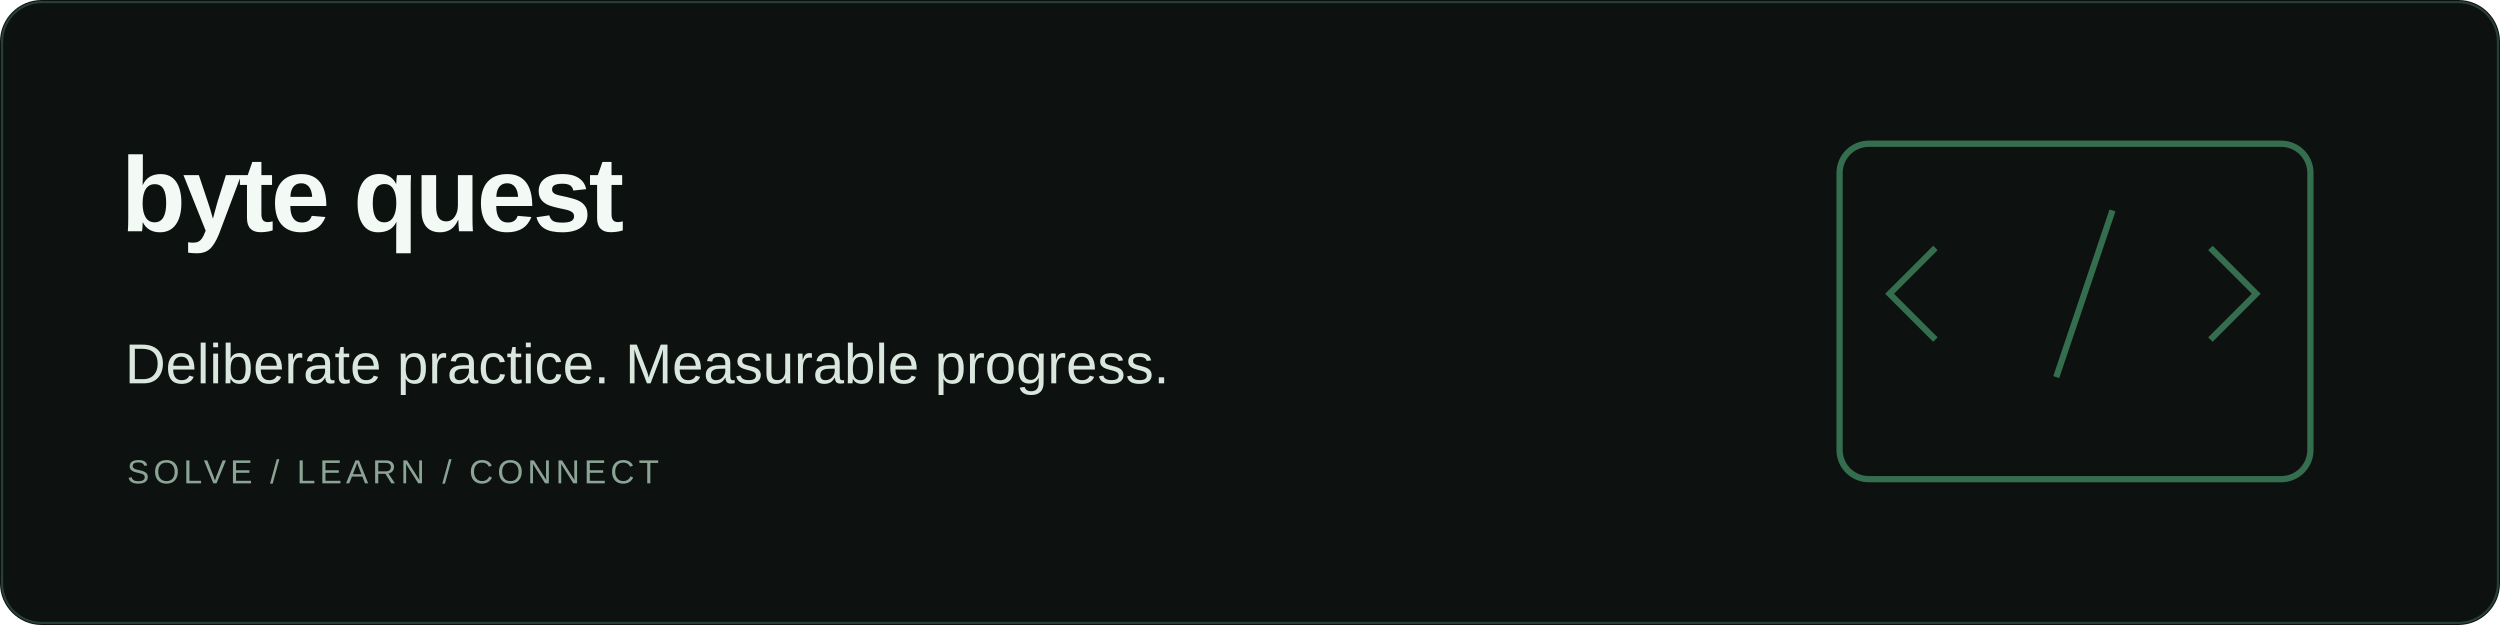
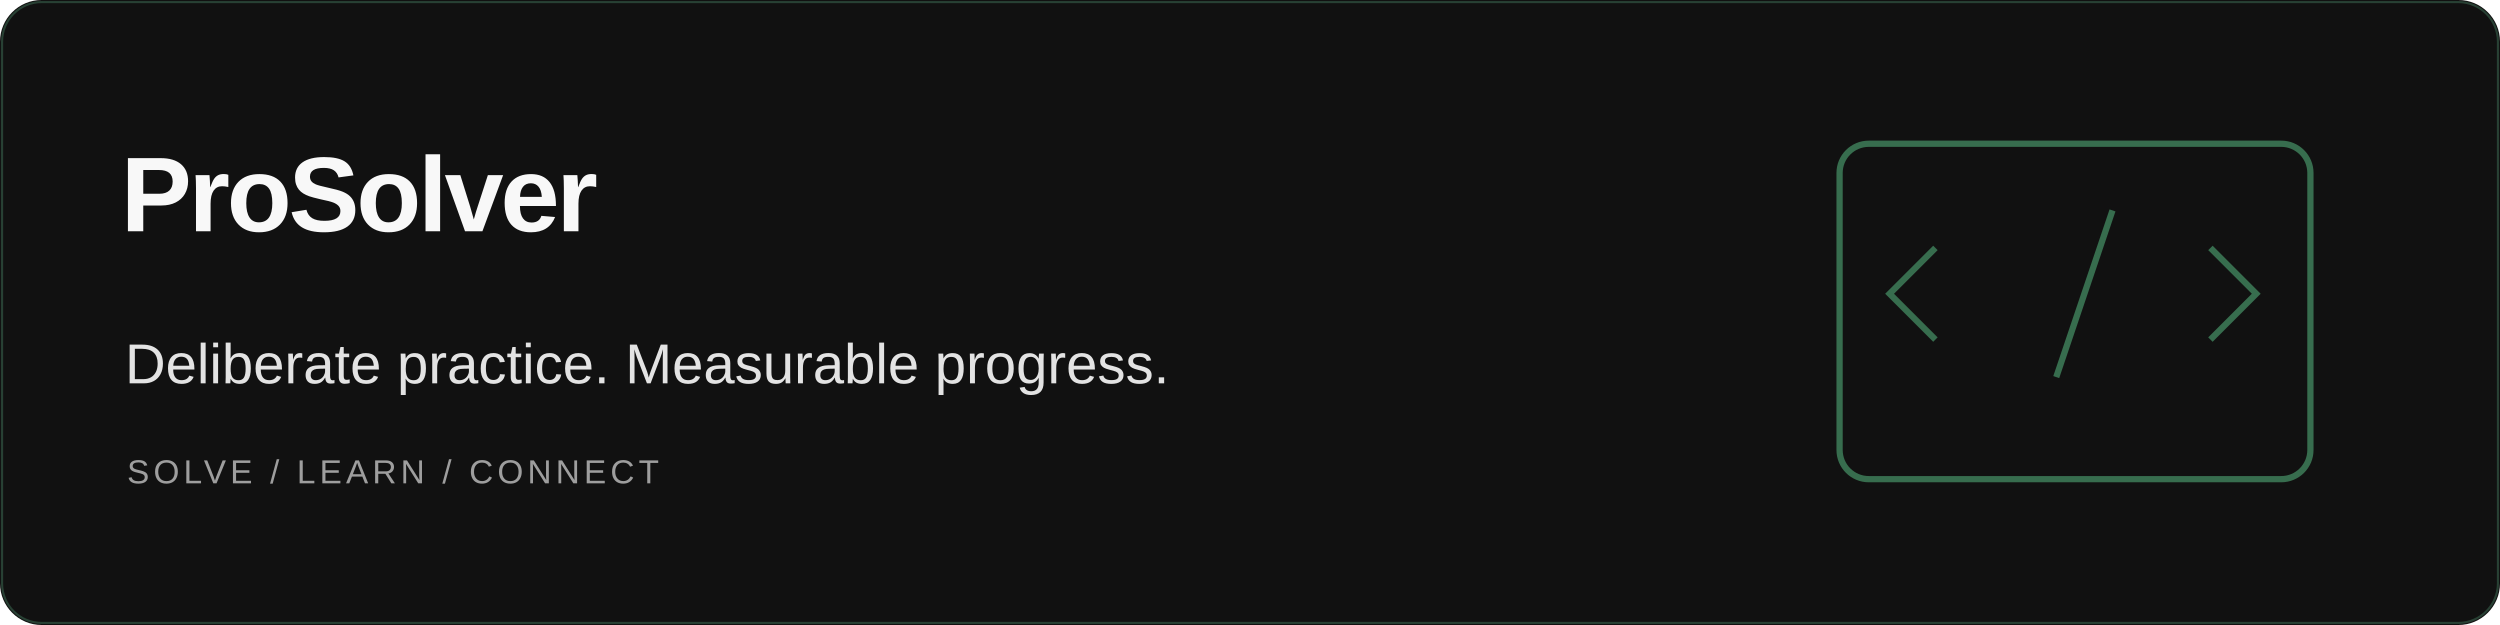
- <svg xmlns="http://www.w3.org/2000/svg" width="1200" height="300" viewBox="0 0 1200 300" role="img" aria-label="ByteQuest — Deliberate practice. Measurable progress.">
-   <rect width="1200" height="300" rx="20" fill="#0d1210" />
+ <svg xmlns="http://www.w3.org/2000/svg" width="1200" height="300" viewBox="0 0 1200 300" role="img" aria-label="ProSolver — Deliberate practice. Measurable progress.">
+   <rect width="1200" height="300" rx="20" fill="#111111" />
  <rect x="1" y="1" width="1198" height="298" rx="19" fill="none" stroke="#284134" />
-   <text x="58" y="111" fill="#f3faf5" font-family="Arial,Helvetica,sans-serif" font-weight="700" font-size="51" letter-spacing="-1.5">byte quest</text>
-   <text x="60" y="184" fill="#d9e7df" font-family="Arial,Helvetica,sans-serif" font-size="27">Deliberate practice. Measurable progress.</text>
-   <text x="61" y="232" fill="#8ca496" font-family="Arial,Helvetica,sans-serif" font-size="16" letter-spacing="2">SOLVE  /  LEARN  /  CONNECT</text>
+   <text x="58" y="111" fill="#f8f8f8" font-family="Arial,Helvetica,sans-serif" font-weight="700" font-size="51" letter-spacing="-1.5">ProSolver</text>
+   <text x="60" y="184" fill="#e3e3e3" font-family="Arial,Helvetica,sans-serif" font-size="27">Deliberate practice. Measurable progress.</text>
+   <text x="61" y="232" fill="#9e9e9e" font-family="Arial,Helvetica,sans-serif" font-size="16" letter-spacing="2">SOLVE  /  LEARN  /  CONNECT</text>
  <g fill="none" stroke="#65de98" stroke-width="3" opacity=".45">
    <rect x="883" y="69" width="226" height="161" rx="14" />
    <path d="m929 119-22 22 22 22m132-44 22 22-22 22m-47-62-27 80" />
  </g>
</svg>
